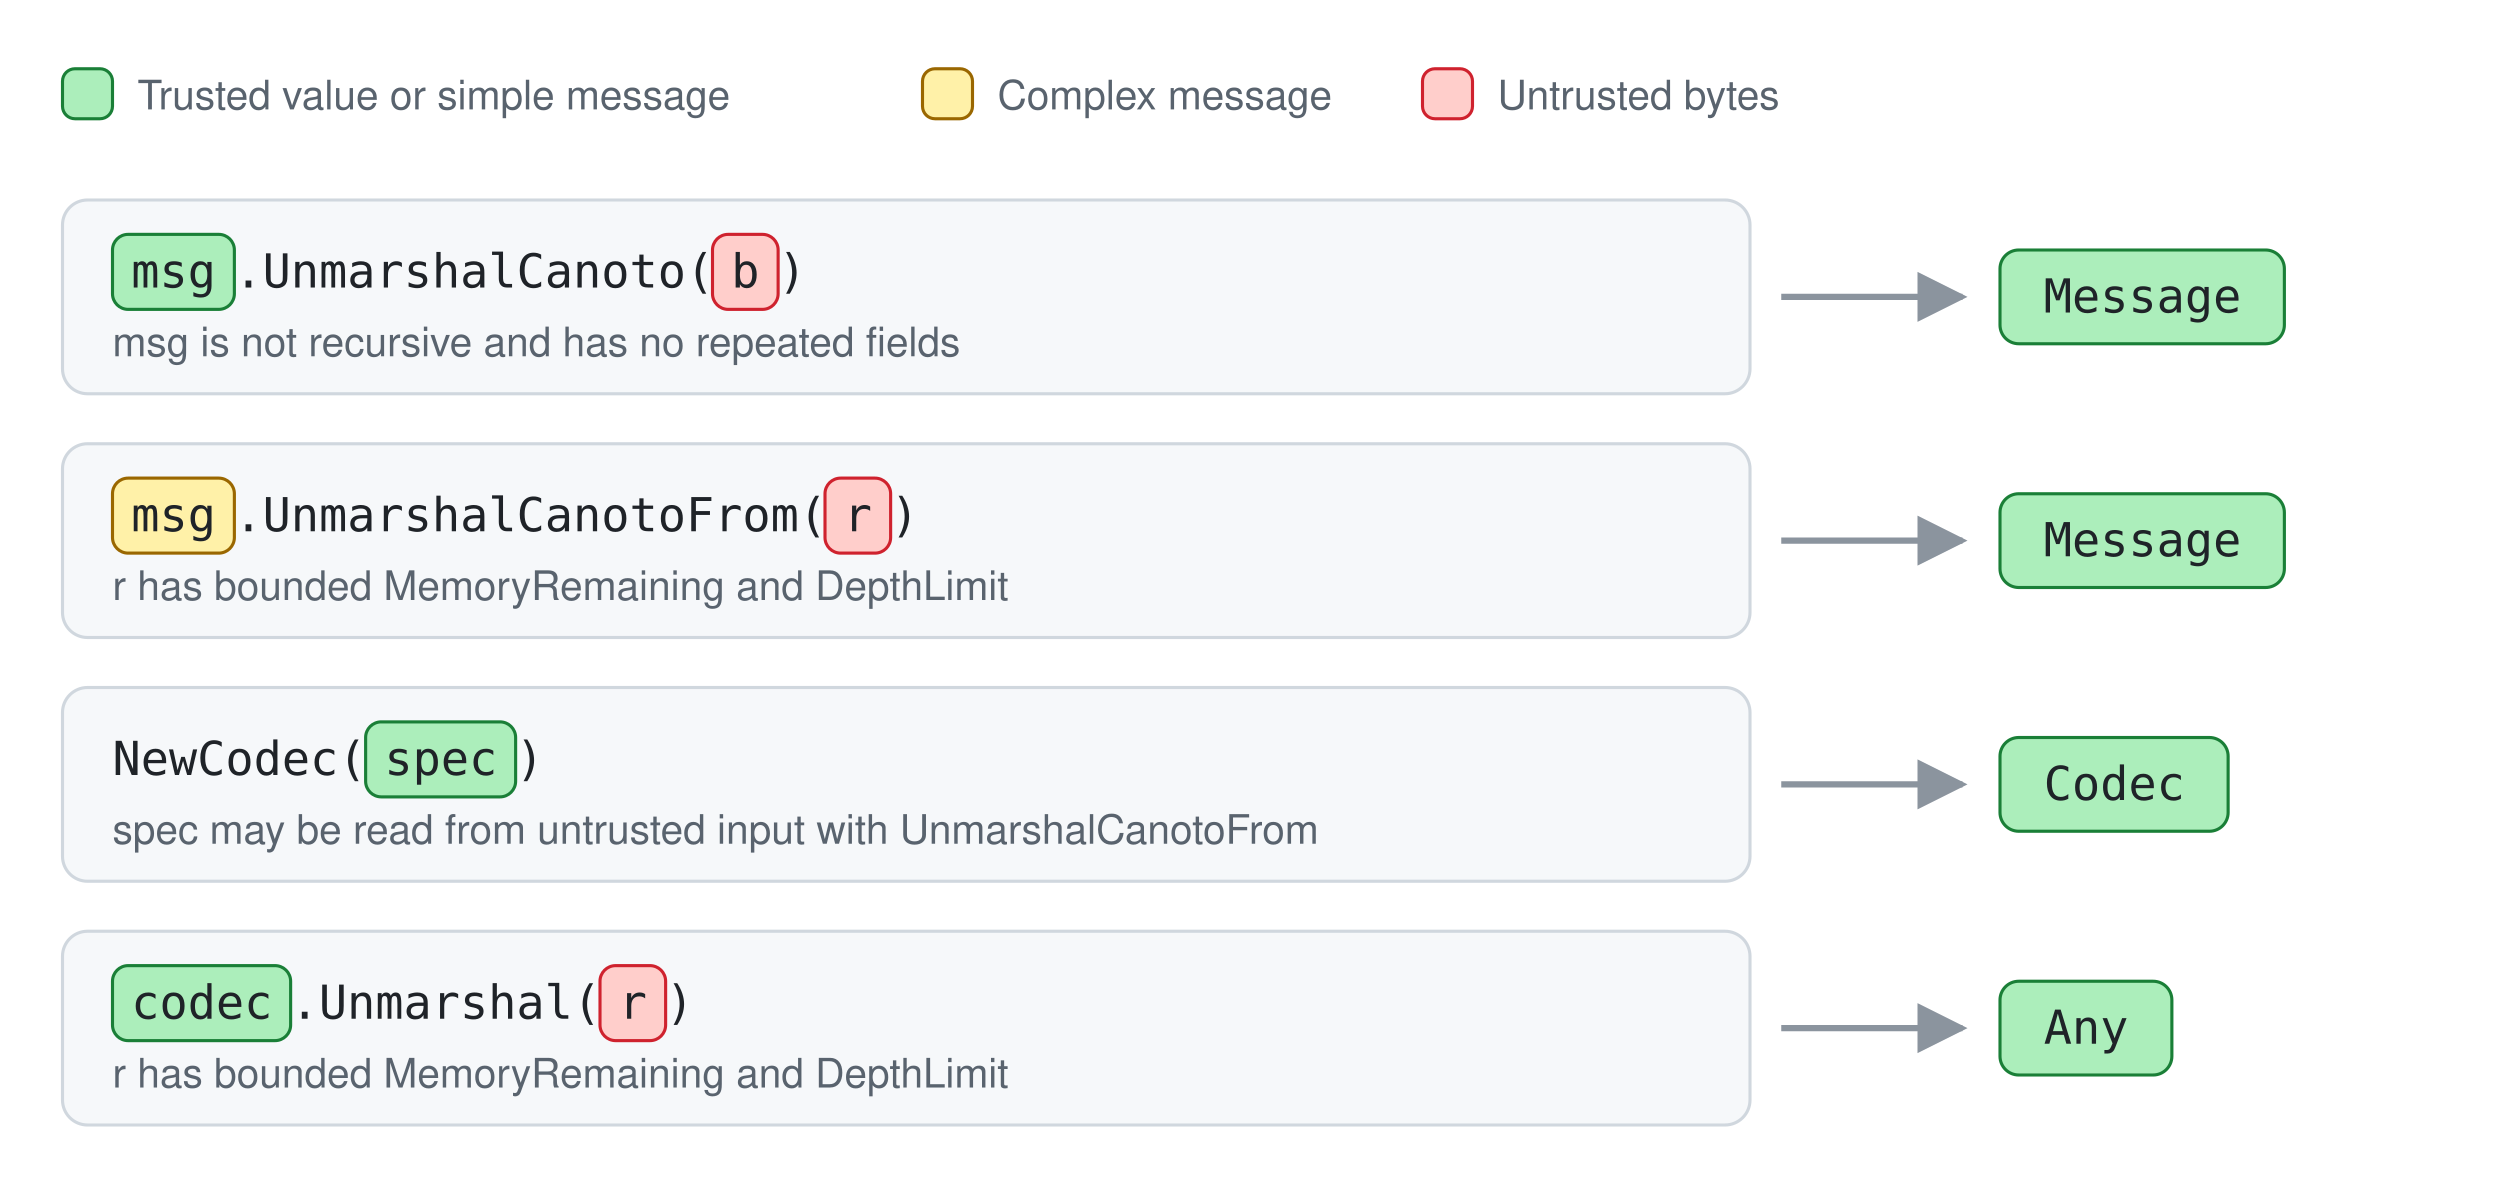
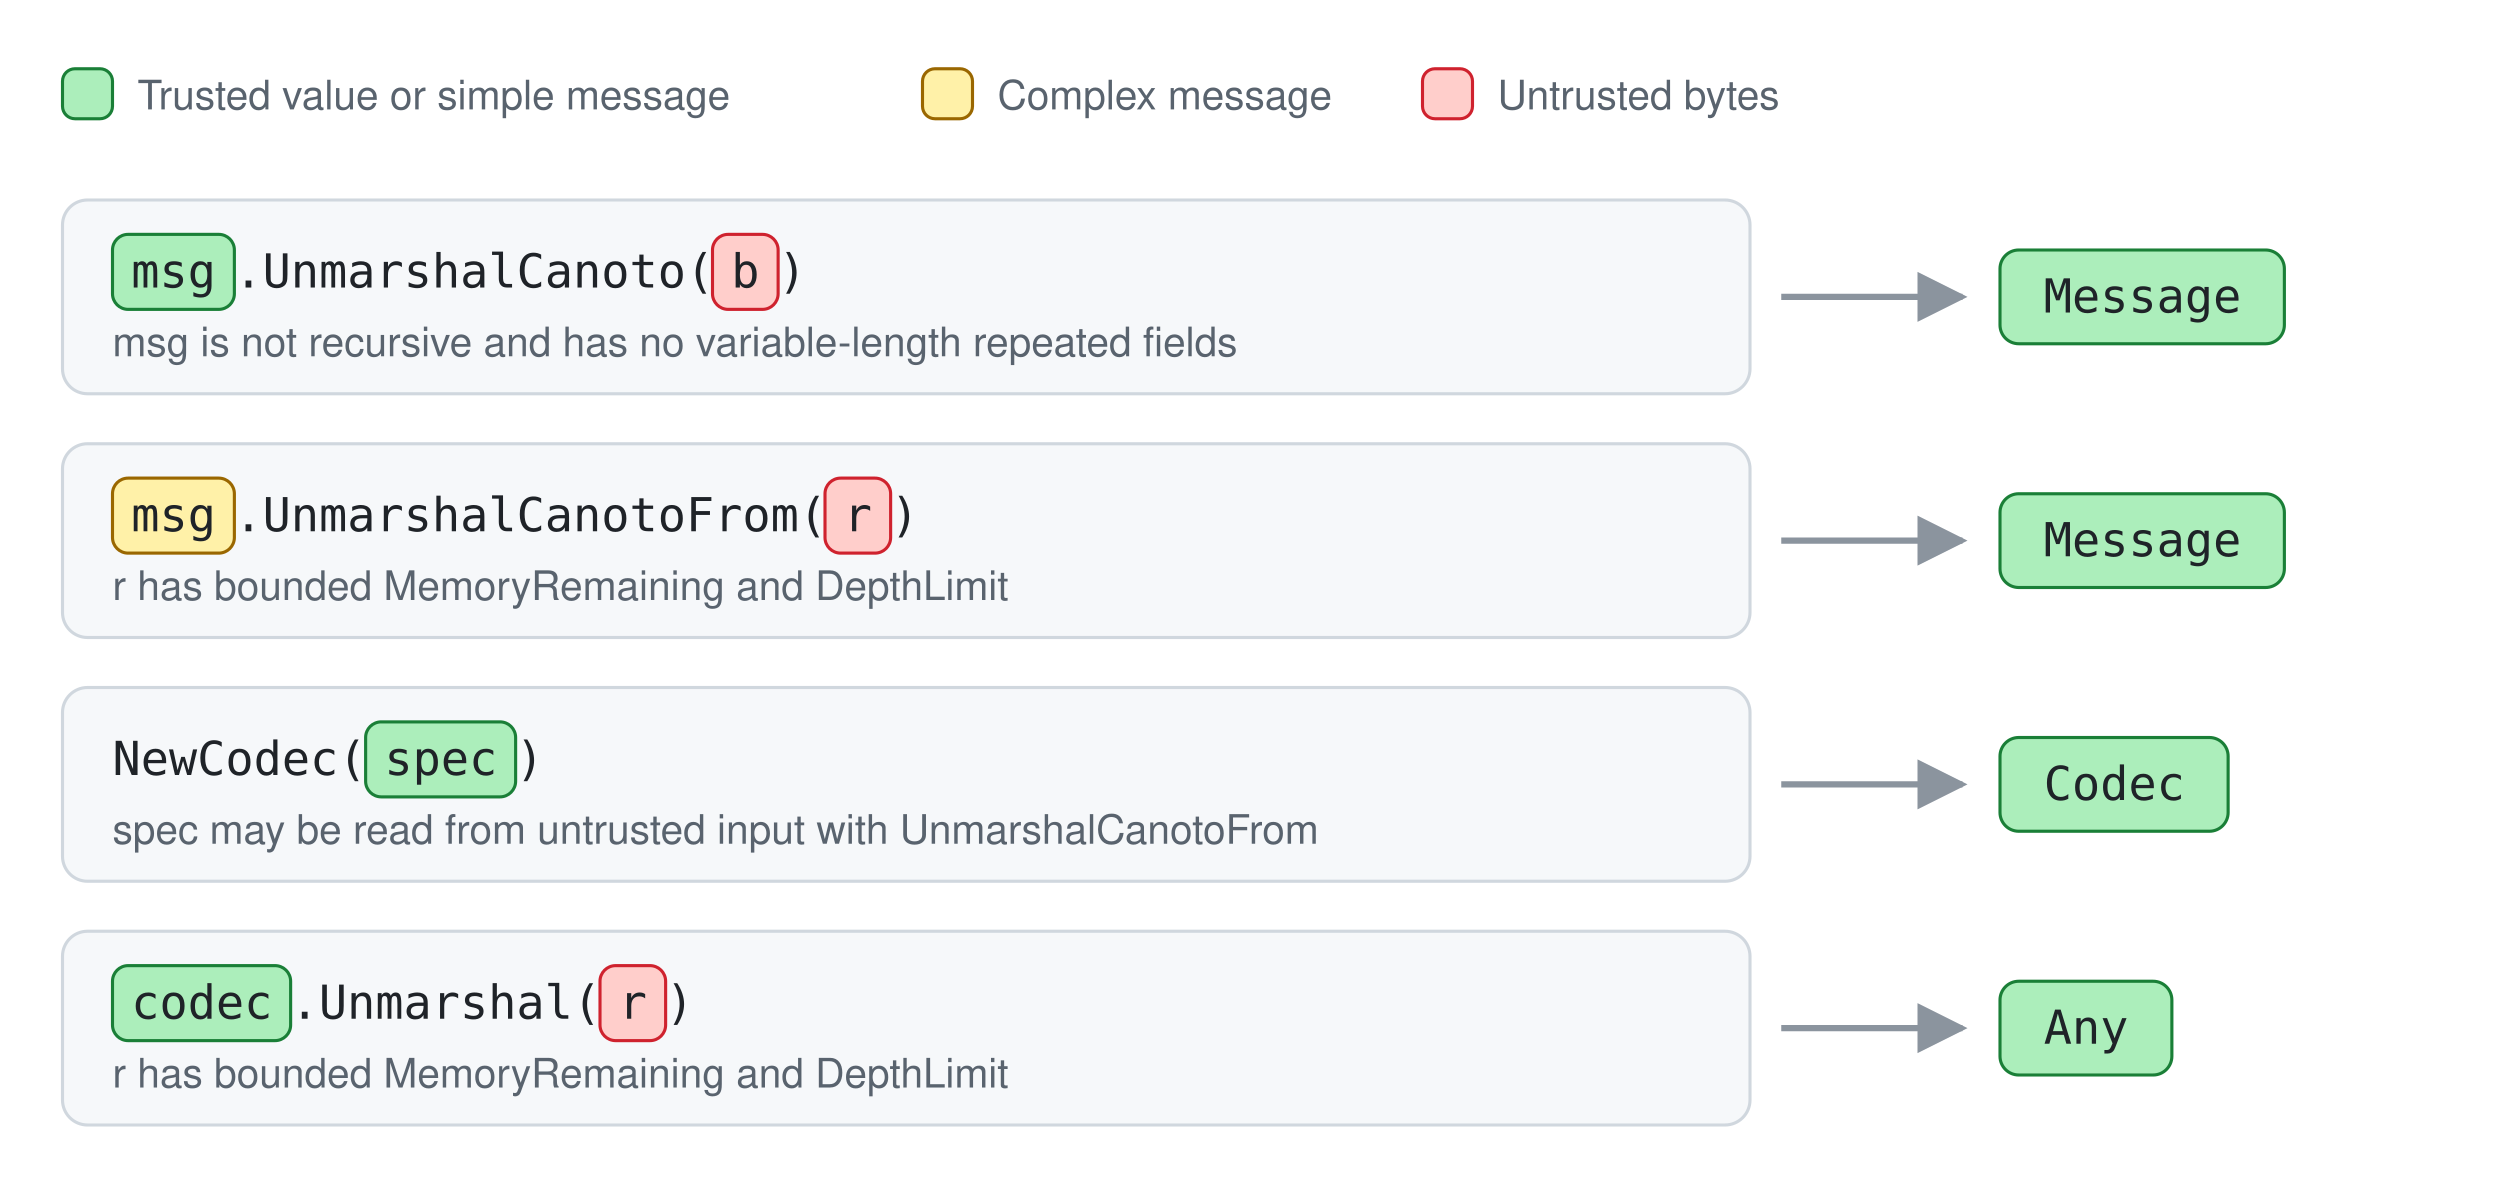
<svg xmlns="http://www.w3.org/2000/svg" width="800" height="382" viewBox="0 0 800 382">
  <style>
.card { fill: #f6f8fa; stroke: #d0d7de; }
.code { fill: #1f2328; }
.note { fill: #59636e; }
.chip { fill: #1f2328; }
.trusted { fill: #aceebb; stroke: #1a7f37; }
.complex { fill: #fff1a8; stroke: #9a6700; }
.untrusted { fill: #ffcecb; stroke: #cf222e; }
.arrow { stroke: #8b949e; stroke-width: 2; }
#head path { fill: #8b949e; }
@media (prefers-color-scheme: dark) {
  .card { fill: #151b23; stroke: #3d444d; }
  .code { fill: #f0f6fc; }
  .note { fill: #9198a1; }
}
</style>
  <defs>
    <marker id="head" viewBox="0 0 10 10" refX="9" refY="5" markerWidth="8" markerHeight="8" orient="auto">
      <path d="M0,0 L10,5 L0,10 z" />
    </marker>
  </defs>
  <rect x="20" y="22" width="16" height="16" rx="4" class="trusted" />
  <text x="44" y="35" class="note" font-family="-apple-system, BlinkMacSystemFont, 'Segoe UI', Helvetica, Arial, sans-serif" font-size="13" xml:space="preserve">Trusted value or simple message</text>
  <rect x="295.2" y="22" width="16" height="16" rx="4" class="complex" />
  <text x="319.2" y="35" class="note" font-family="-apple-system, BlinkMacSystemFont, 'Segoe UI', Helvetica, Arial, sans-serif" font-size="13" xml:space="preserve">Complex message</text>
  <rect x="455.2" y="22" width="16" height="16" rx="4" class="untrusted" />
  <text x="479.2" y="35" class="note" font-family="-apple-system, BlinkMacSystemFont, 'Segoe UI', Helvetica, Arial, sans-serif" font-size="13" xml:space="preserve">Untrusted bytes</text>
  <rect x="20" y="64" width="540" height="62" rx="8" class="card" />
  <rect x="36" y="75" width="39" height="24" rx="5" class="trusted" />
  <text x="42" y="92" class="chip" font-family="ui-monospace, SFMono-Regular, Menlo, Consolas, monospace" font-size="15" textLength="27" lengthAdjust="spacingAndGlyphs" xml:space="preserve">msg</text>
  <text x="75" y="92" class="code" font-family="ui-monospace, SFMono-Regular, Menlo, Consolas, monospace" font-size="15" textLength="153" lengthAdjust="spacingAndGlyphs" xml:space="preserve">.UnmarshalCanoto(</text>
  <rect x="228" y="75" width="21" height="24" rx="5" class="untrusted" />
  <text x="234" y="92" class="chip" font-family="ui-monospace, SFMono-Regular, Menlo, Consolas, monospace" font-size="15" textLength="9" lengthAdjust="spacingAndGlyphs" xml:space="preserve">b</text>
  <text x="249" y="92" class="code" font-family="ui-monospace, SFMono-Regular, Menlo, Consolas, monospace" font-size="15" textLength="9" lengthAdjust="spacingAndGlyphs" xml:space="preserve">)</text>
-   <text x="36" y="114" class="note" font-family="-apple-system, BlinkMacSystemFont, 'Segoe UI', Helvetica, Arial, sans-serif" font-size="13" xml:space="preserve">msg is not recursive and has no repeated fields</text>
+   <text x="36" y="114" class="note" font-family="-apple-system, BlinkMacSystemFont, 'Segoe UI', Helvetica, Arial, sans-serif" font-size="13" xml:space="preserve">msg is not recursive and has no variable-length repeated fields</text>
  <line x1="570" y1="95" x2="628" y2="95" class="arrow" marker-end="url(#head)" />
  <rect x="640" y="80" width="91" height="30" rx="6" class="trusted" />
  <text x="654" y="100" class="chip" font-family="ui-monospace, SFMono-Regular, Menlo, Consolas, monospace" font-size="15" textLength="63" lengthAdjust="spacingAndGlyphs" xml:space="preserve">Message</text>
  <rect x="20" y="142" width="540" height="62" rx="8" class="card" />
  <rect x="36" y="153" width="39" height="24" rx="5" class="complex" />
  <text x="42" y="170" class="chip" font-family="ui-monospace, SFMono-Regular, Menlo, Consolas, monospace" font-size="15" textLength="27" lengthAdjust="spacingAndGlyphs" xml:space="preserve">msg</text>
  <text x="75" y="170" class="code" font-family="ui-monospace, SFMono-Regular, Menlo, Consolas, monospace" font-size="15" textLength="189" lengthAdjust="spacingAndGlyphs" xml:space="preserve">.UnmarshalCanotoFrom(</text>
  <rect x="264" y="153" width="21" height="24" rx="5" class="untrusted" />
  <text x="270" y="170" class="chip" font-family="ui-monospace, SFMono-Regular, Menlo, Consolas, monospace" font-size="15" textLength="9" lengthAdjust="spacingAndGlyphs" xml:space="preserve">r</text>
  <text x="285" y="170" class="code" font-family="ui-monospace, SFMono-Regular, Menlo, Consolas, monospace" font-size="15" textLength="9" lengthAdjust="spacingAndGlyphs" xml:space="preserve">)</text>
  <text x="36" y="192" class="note" font-family="-apple-system, BlinkMacSystemFont, 'Segoe UI', Helvetica, Arial, sans-serif" font-size="13" xml:space="preserve">r has bounded MemoryRemaining and DepthLimit</text>
  <line x1="570" y1="173" x2="628" y2="173" class="arrow" marker-end="url(#head)" />
  <rect x="640" y="158" width="91" height="30" rx="6" class="trusted" />
  <text x="654" y="178" class="chip" font-family="ui-monospace, SFMono-Regular, Menlo, Consolas, monospace" font-size="15" textLength="63" lengthAdjust="spacingAndGlyphs" xml:space="preserve">Message</text>
  <rect x="20" y="220" width="540" height="62" rx="8" class="card" />
  <text x="36" y="248" class="code" font-family="ui-monospace, SFMono-Regular, Menlo, Consolas, monospace" font-size="15" textLength="81" lengthAdjust="spacingAndGlyphs" xml:space="preserve">NewCodec(</text>
  <rect x="117" y="231" width="48" height="24" rx="5" class="trusted" />
  <text x="123" y="248" class="chip" font-family="ui-monospace, SFMono-Regular, Menlo, Consolas, monospace" font-size="15" textLength="36" lengthAdjust="spacingAndGlyphs" xml:space="preserve">spec</text>
  <text x="165" y="248" class="code" font-family="ui-monospace, SFMono-Regular, Menlo, Consolas, monospace" font-size="15" textLength="9" lengthAdjust="spacingAndGlyphs" xml:space="preserve">)</text>
  <text x="36" y="270" class="note" font-family="-apple-system, BlinkMacSystemFont, 'Segoe UI', Helvetica, Arial, sans-serif" font-size="13" xml:space="preserve">spec may be read from untrusted input with UnmarshalCanotoFrom</text>
  <line x1="570" y1="251" x2="628" y2="251" class="arrow" marker-end="url(#head)" />
  <rect x="640" y="236" width="73" height="30" rx="6" class="trusted" />
  <text x="654" y="256" class="chip" font-family="ui-monospace, SFMono-Regular, Menlo, Consolas, monospace" font-size="15" textLength="45" lengthAdjust="spacingAndGlyphs" xml:space="preserve">Codec</text>
  <rect x="20" y="298" width="540" height="62" rx="8" class="card" />
  <rect x="36" y="309" width="57" height="24" rx="5" class="trusted" />
  <text x="42" y="326" class="chip" font-family="ui-monospace, SFMono-Regular, Menlo, Consolas, monospace" font-size="15" textLength="45" lengthAdjust="spacingAndGlyphs" xml:space="preserve">codec</text>
  <text x="93" y="326" class="code" font-family="ui-monospace, SFMono-Regular, Menlo, Consolas, monospace" font-size="15" textLength="99" lengthAdjust="spacingAndGlyphs" xml:space="preserve">.Unmarshal(</text>
  <rect x="192" y="309" width="21" height="24" rx="5" class="untrusted" />
  <text x="198" y="326" class="chip" font-family="ui-monospace, SFMono-Regular, Menlo, Consolas, monospace" font-size="15" textLength="9" lengthAdjust="spacingAndGlyphs" xml:space="preserve">r</text>
  <text x="213" y="326" class="code" font-family="ui-monospace, SFMono-Regular, Menlo, Consolas, monospace" font-size="15" textLength="9" lengthAdjust="spacingAndGlyphs" xml:space="preserve">)</text>
  <text x="36" y="348" class="note" font-family="-apple-system, BlinkMacSystemFont, 'Segoe UI', Helvetica, Arial, sans-serif" font-size="13" xml:space="preserve">r has bounded MemoryRemaining and DepthLimit</text>
  <line x1="570" y1="329" x2="628" y2="329" class="arrow" marker-end="url(#head)" />
  <rect x="640" y="314" width="55" height="30" rx="6" class="trusted" />
  <text x="654" y="334" class="chip" font-family="ui-monospace, SFMono-Regular, Menlo, Consolas, monospace" font-size="15" textLength="27" lengthAdjust="spacingAndGlyphs" xml:space="preserve">Any</text>
</svg>
